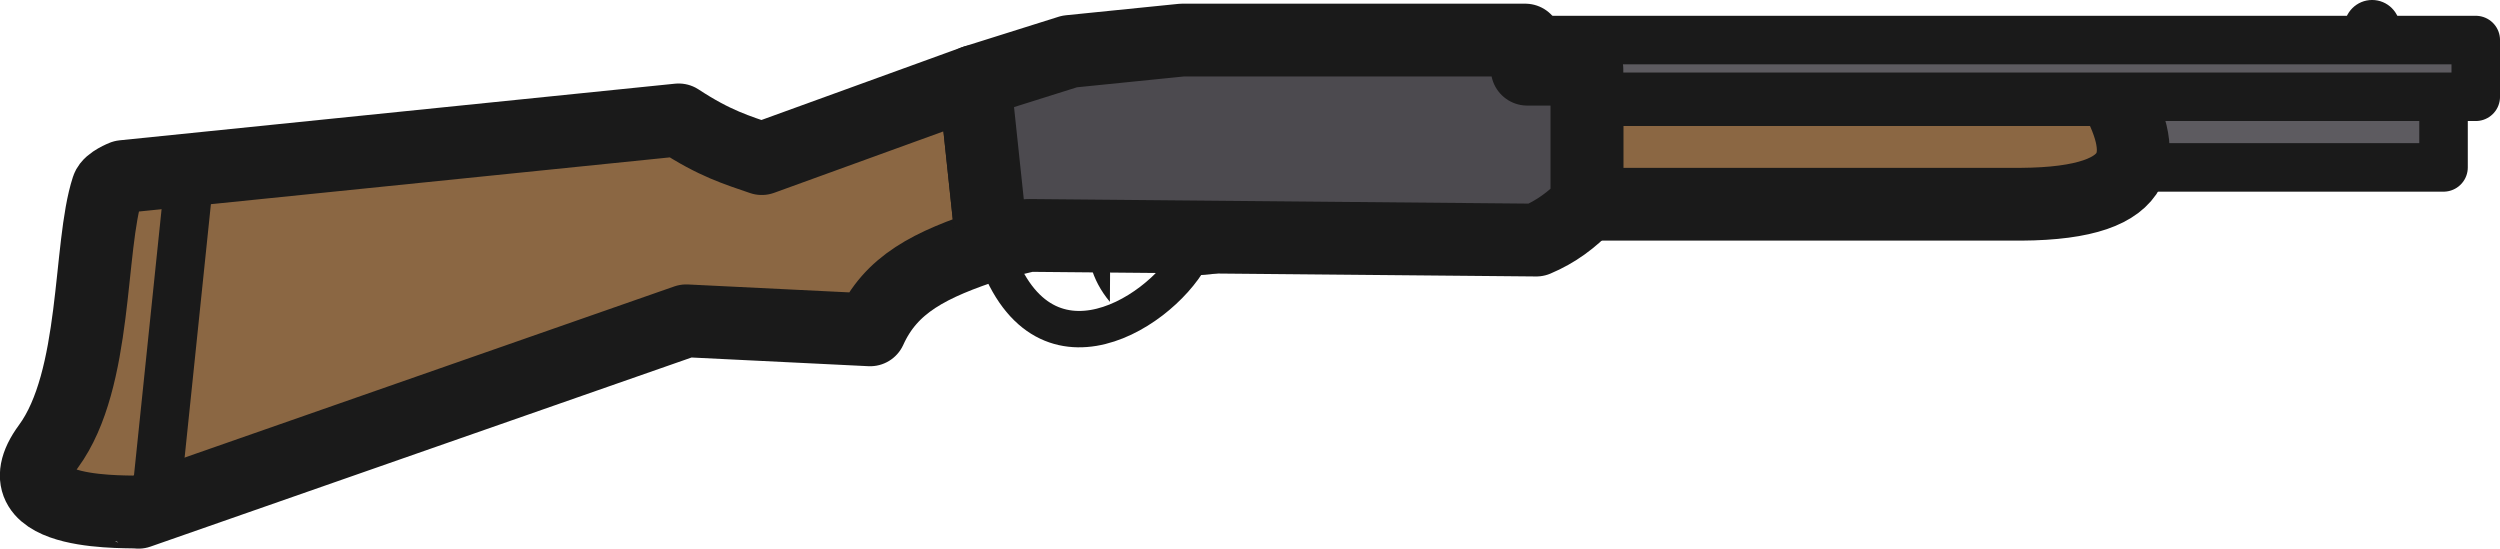
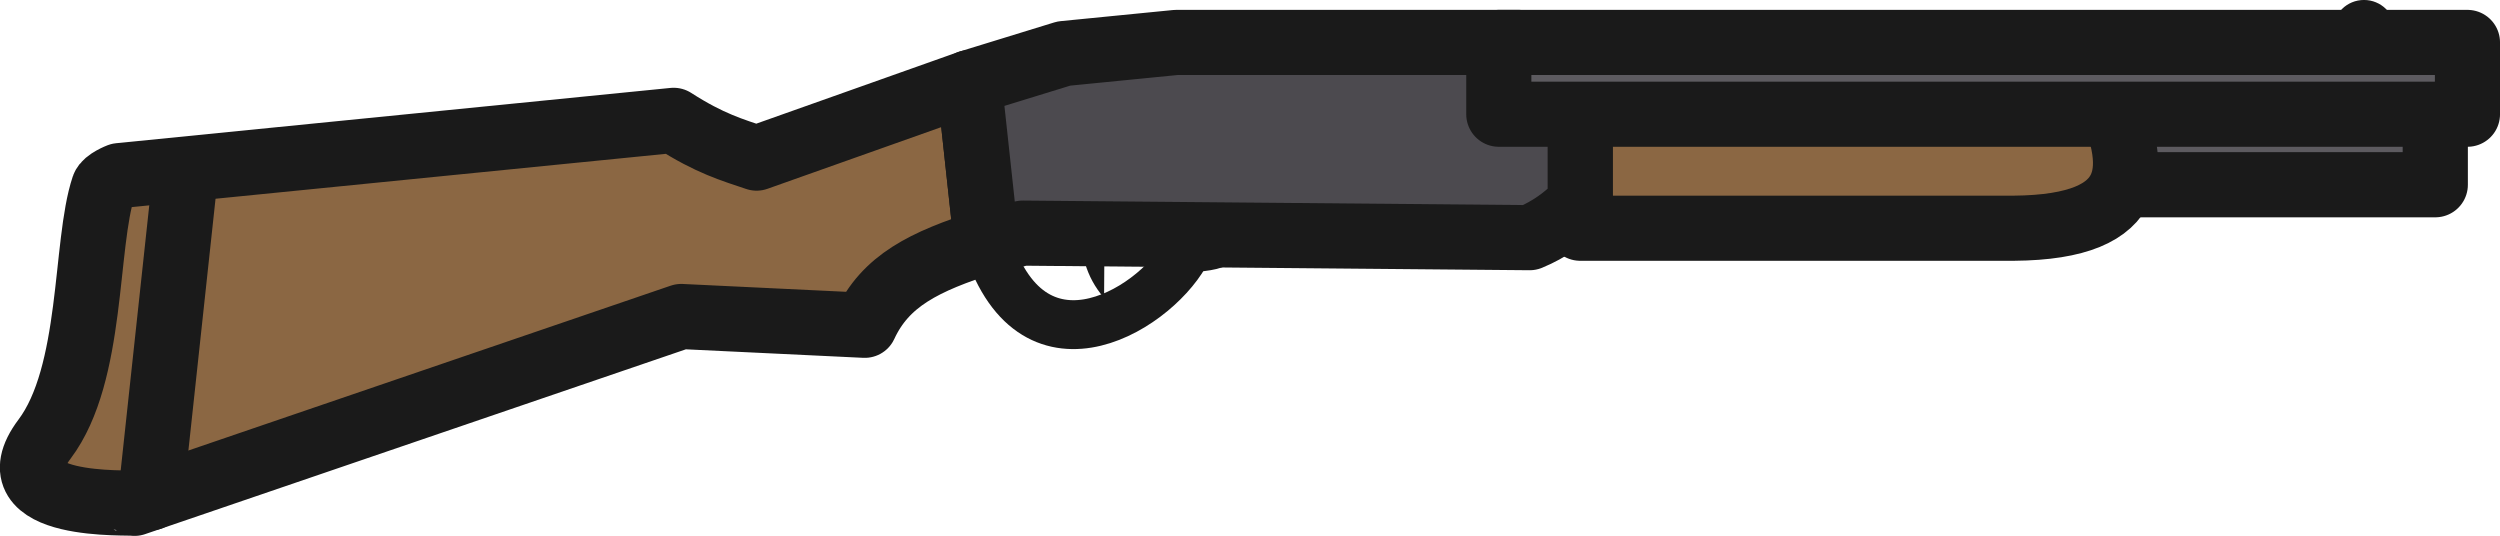
- <svg xmlns="http://www.w3.org/2000/svg" width="412.17" height="90.452" viewBox="0 0 109.053 23.932" version="1.1" id="svg1" xml:space="preserve">
+ <svg xmlns="http://www.w3.org/2000/svg" width="307.134" height="65.84" viewBox="0 0 81.262 17.42" version="1.1" id="svg1" xml:space="preserve">
  <defs id="defs1" />
-   <g id="layer1" transform="translate(-159.1803,-135.4679)">
-     <path style="fill:#5d5b60;fill-opacity:1;stroke:#1a1a1a;stroke-width:2.117;stroke-linecap:round;stroke-linejoin:round;stroke-dasharray:none;stroke-opacity:1" d="m 224.845,139.379 h 40.925 v 3.391 h -40.925 z" id="path30" />
-     <path style="fill:#8b6743;fill-opacity:1;stroke:#1a1a1a;stroke-width:3.175;stroke-linecap:round;stroke-linejoin:round;stroke-dasharray:none;stroke-opacity:1" d="m 228.402,144.377 h 18.943 c 5.661,-0.038 5.514,-2.287 3.973,-4.999 h -22.916 z" id="path29" />
-     <path style="fill:#8b6743;fill-opacity:1;stroke:#1a1a1a;stroke-width:3.175;stroke-linecap:round;stroke-linejoin:round;stroke-dasharray:none;stroke-opacity:1" d="m 189.115,149.462 -23.895,8.351 c -0.095,-0.07 -6.272,0.316 -3.927,-2.873 2.15,-2.925 1.743,-8.713 2.58,-11.269 0.088,-0.269 0.686,-0.503 0.686,-0.503 l 24.226,-2.47 c 1.579,1.04 2.57,1.323 3.624,1.688 l 9.29,-3.371 0.753,7.106 c -2.721,0.885 -4.415,1.743 -5.316,3.735 z" id="path16" />
-     <path style="fill:none;fill-opacity:1;stroke:#1a1a1a;stroke-width:1.587;stroke-linecap:round;stroke-linejoin:round;stroke-dasharray:none;stroke-opacity:1" d="m 202.326,145.62 c 1.823,7.084 7.377,3.632 8.794,1.076 0.114,-0.205 -0.216,-1.112 -0.156,-1.303" id="path25" />
-     <path style="fill:#1a1a1a;fill-opacity:1;stroke:none;stroke-width:0.794;stroke-linecap:round;stroke-linejoin:round;stroke-dasharray:none;stroke-opacity:1" d="m 206.499,145.308 v 0 c 0.092,1.351 0.262,2.323 1.096,3.328 l 0.021,-3.266 z" id="path26" />
-     <path id="rect27" style="fill:#1a1a1a;stroke-width:0.794;stroke-linecap:round;stroke-linejoin:round" d="m 210.261,144.812 h 3.369 c 0,0 0.149,1.648 -0.372,2.16 -0.721,0.709 -2.997,0.465 -2.997,0.465 z" />
-     <circle style="fill:#1a1a1a;fill-opacity:1;stroke:#1a1a1a;stroke-width:0.794;stroke-linecap:round;stroke-linejoin:round;stroke-dasharray:none;stroke-opacity:1" id="path32" cx="262.655" cy="136.686" r="0.822" />
-     <path style="fill:#5d5b60;fill-opacity:1;stroke:#1a1a1a;stroke-width:2.117;stroke-linecap:round;stroke-linejoin:round;stroke-dasharray:none;stroke-opacity:1" d="m 224.845,137.215 h 42.331 v 2.474 h -42.331 z" id="path28" />
-     <path style="fill:#4c4a4f;fill-opacity:1;stroke:#1a1a1a;stroke-width:3.175;stroke-linecap:round;stroke-linejoin:round;stroke-dasharray:none;stroke-opacity:1" d="m 226.193,145.94 -22.156,-0.203 -1.586,0.384 -0.753,-7.106 4.137,-1.302 4.911,-0.497 h 14.967 l 0.088,1.27 h 2.602 v 5.892 c -0.665,0.692 -1.344,1.196 -2.209,1.562 z" id="path27" />
-     <path style="fill:#8b6743;fill-opacity:1;stroke:#1a1a1a;stroke-width:2.117;stroke-linecap:round;stroke-linejoin:round;stroke-dasharray:none;stroke-opacity:1" d="m 167.464,142.943 -1.542,14.87" id="path31" />
+   <g id="layer1" transform="translate(-159.7078,-135.4675)">
+     <path style="fill:#5d5b60;fill-opacity:1;stroke:#1a1a1a;stroke-width:2.119;stroke-linecap:round;stroke-linejoin:round;stroke-dasharray:none;stroke-opacity:1" d="m 208.426,138.421 h 30.44 v 3.051 h -30.44 z" id="path30" />
+     <path style="fill:#8b6743;fill-opacity:1;stroke:#1a1a1a;stroke-width:2.117;stroke-linecap:round;stroke-linejoin:round;stroke-dasharray:none;stroke-opacity:1" d="m 211.072,142.886 h 14.089 c 4.211,-0.034 4.101,-2.043 2.955,-4.465 h -17.045 z" id="path29" />
+     <path style="fill:#8b6743;fill-opacity:1;stroke:#1a1a1a;stroke-width:2.117;stroke-linecap:round;stroke-linejoin:round;stroke-dasharray:none;stroke-opacity:1" d="m 181.851,145.755 -17.773,6.074 c -0.071,-0.051 -4.665,0.23 -2.921,-2.09 1.599,-2.128 1.297,-6.338 1.919,-8.197 0.066,-0.196 0.51,-0.366 0.51,-0.366 l 18.019,-1.797 c 1.175,0.757 1.912,0.963 2.695,1.228 l 6.91,-2.452 0.56,5.169 c -2.024,0.644 -3.284,1.268 -3.954,2.717 z" id="path16" />
+     <path style="fill:none;fill-opacity:1;stroke:#1a1a1a;stroke-width:1.589;stroke-linecap:round;stroke-linejoin:round;stroke-dasharray:none;stroke-opacity:1" d="m 191.677,142.961 c 1.356,5.153 5.487,2.642 6.541,0.783 0.085,-0.149 -0.161,-0.809 -0.116,-0.948" id="path25" />
+     <path style="fill:#1a1a1a;fill-opacity:1;stroke:none;stroke-width:0.795;stroke-linecap:round;stroke-linejoin:round;stroke-dasharray:none;stroke-opacity:1" d="m 194.781,142.734 v 0 c 0.069,0.983 0.195,1.689 0.815,2.421 l 0.015,-2.376 z" id="path26" />
+     <path id="rect27" style="fill:#1a1a1a;stroke-width:0.795;stroke-linecap:round;stroke-linejoin:round;stroke-dasharray:none" d="m 197.579,142.373 h 2.506 c 0,0 0.111,1.199 -0.277,1.571 -0.536,0.516 -2.229,0.338 -2.229,0.338 z" />
+     <ellipse style="fill:#1a1a1a;fill-opacity:1;stroke:#1a1a1a;stroke-width:0.795;stroke-linecap:round;stroke-linejoin:round;stroke-dasharray:none;stroke-opacity:1" id="path32" cx="236.549" cy="136.462" rx="0.611" ry="0.598" />
+     <path style="fill:#4c4a4f;fill-opacity:1;stroke:#1a1a1a;stroke-width:2.117;stroke-linecap:round;stroke-linejoin:round;stroke-dasharray:none;stroke-opacity:1" d="m 209.429,143.193 -16.479,-0.148 -1.18,0.279 -0.56,-5.169 3.077,-0.947 3.653,-0.361 h 11.132 l 0.065,0.924 h 1.935 v 4.286 c -0.494,0.503 -1,0.87 -1.643,1.136 z" id="path27" />
+     <path style="fill:#8b6743;fill-opacity:1;stroke:#1a1a1a;stroke-width:2.119;stroke-linecap:round;stroke-linejoin:round;stroke-dasharray:none;stroke-opacity:1" d="m 165.747,141.013 -1.147,10.638" id="path31" />
+     <path style="fill:#5d5b60;fill-opacity:1;stroke:#1a1a1a;stroke-width:2.117;stroke-linecap:round;stroke-linejoin:round;stroke-dasharray:none;stroke-opacity:1" d="m 208.426,136.847 h 31.486 v 2.333 h -31.486 z" id="path28" />
  </g>
</svg>
